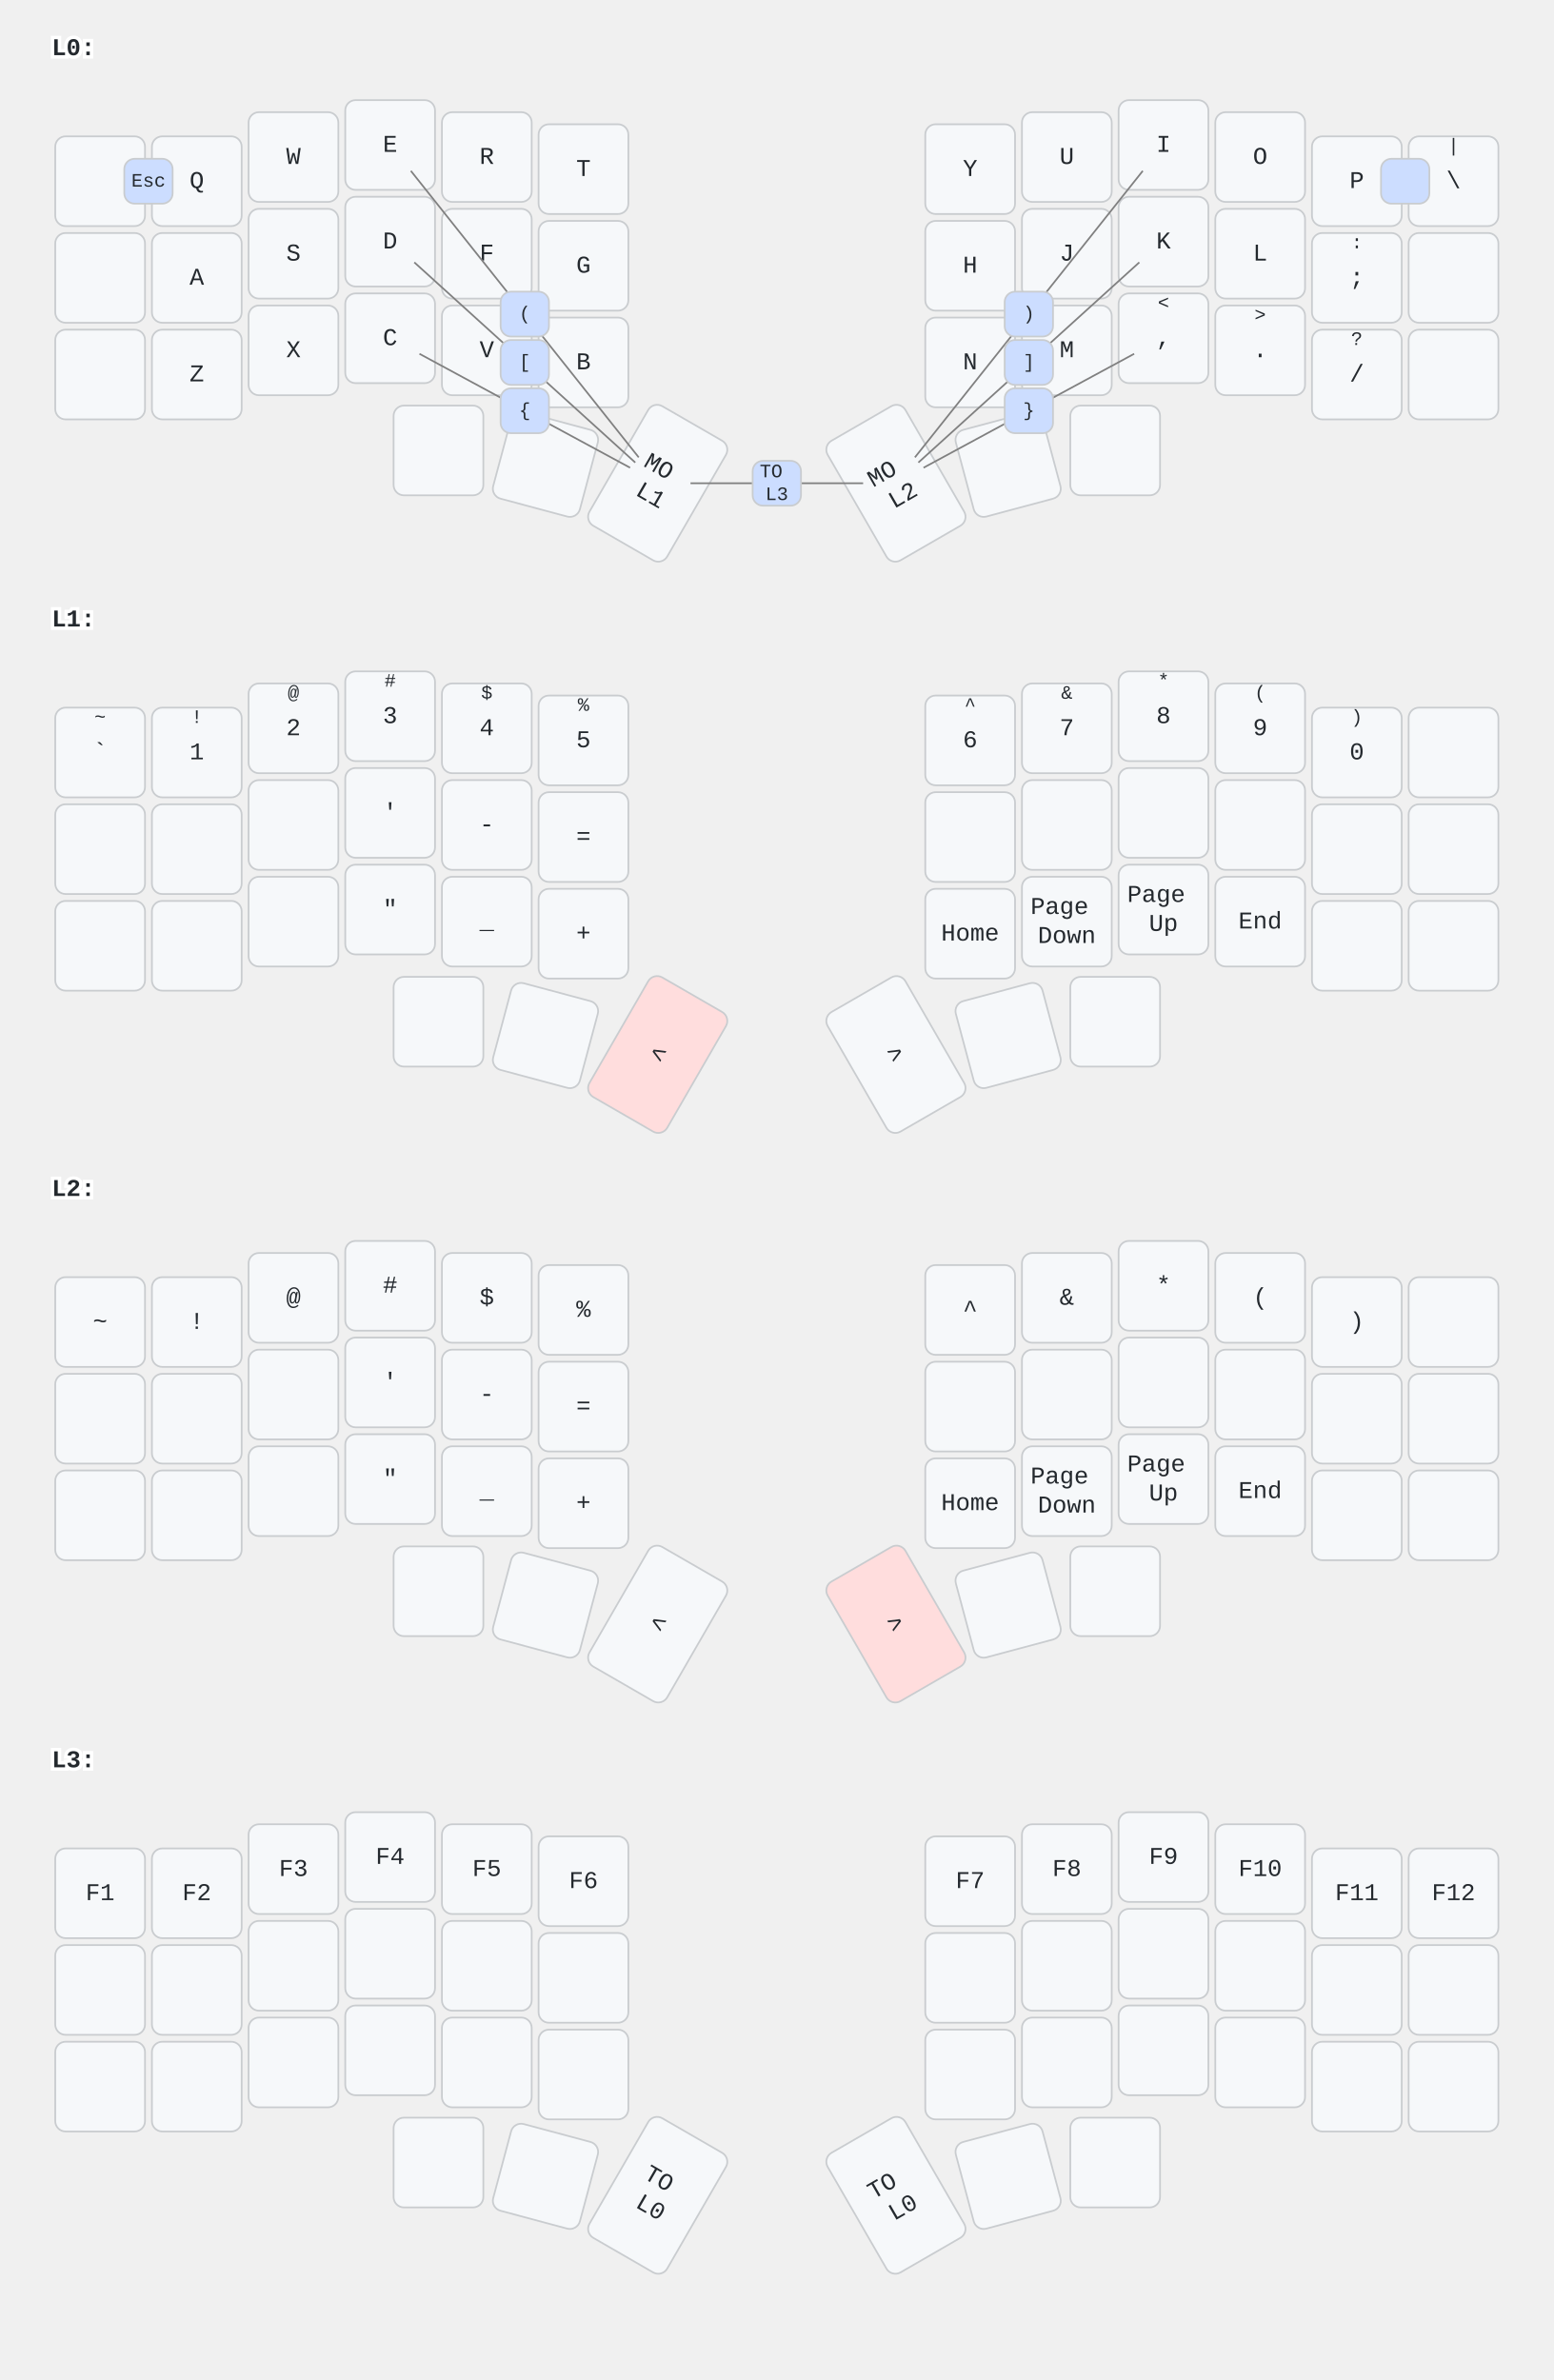
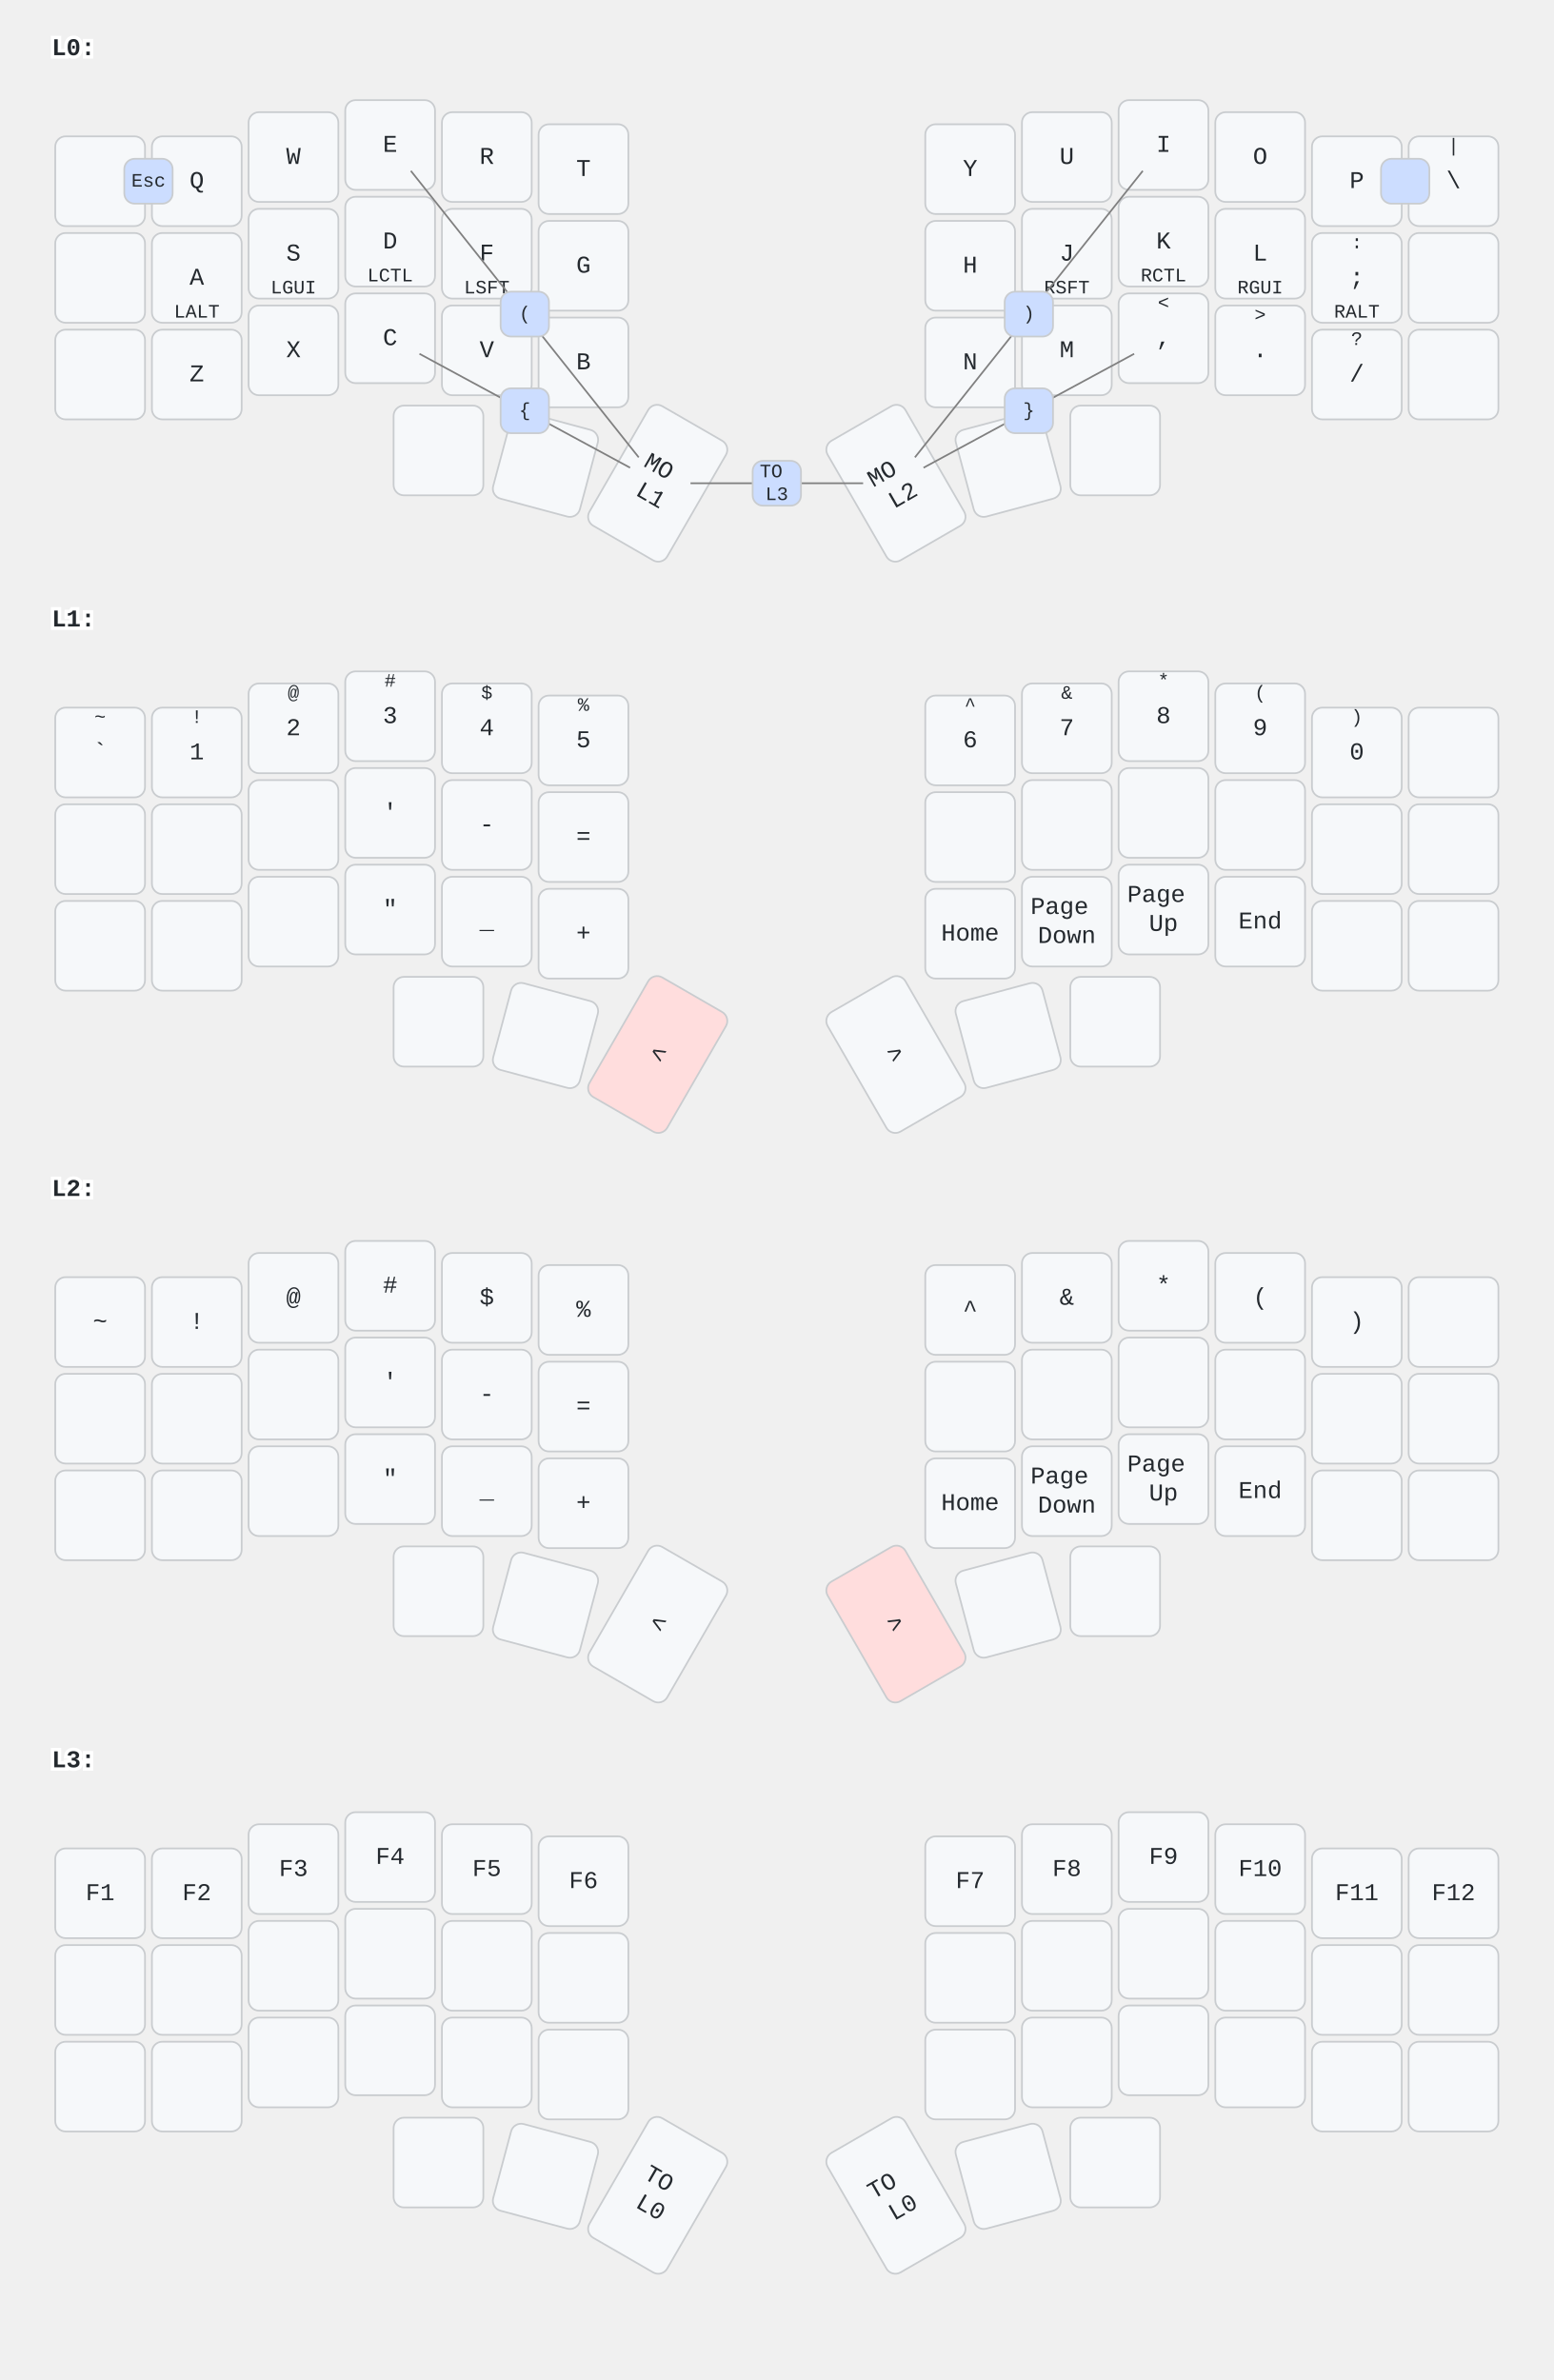
<svg xmlns="http://www.w3.org/2000/svg" xmlns:xlink="http://www.w3.org/1999/xlink" width="900" height="1379" viewBox="0 0 900 1379" class="keymap">
  <defs>/* start glyphs */
<svg id="mdi.apple-keyboard-command">
      <svg viewBox="0 0 24 24">
        <path d="M6,2A4,4 0 0,1 10,6V8H14V6A4,4 0 0,1 18,2A4,4 0 0,1 22,6A4,4 0 0,1 18,10H16V14H18A4,4 0 0,1 22,18A4,4 0 0,1 18,22A4,4 0 0,1 14,18V16H10V18A4,4 0 0,1 6,22A4,4 0 0,1 2,18A4,4 0 0,1 6,14H8V10H6A4,4 0 0,1 2,6A4,4 0 0,1 6,2M16,18A2,2 0 0,0 18,20A2,2 0 0,0 20,18A2,2 0 0,0 18,16H16V18M14,10H10V14H14V10M6,16A2,2 0 0,0 4,18A2,2 0 0,0 6,20A2,2 0 0,0 8,18V16H6M8,6A2,2 0 0,0 6,4A2,2 0 0,0 4,6A2,2 0 0,0 6,8H8V6M18,8A2,2 0 0,0 20,6A2,2 0 0,0 18,4A2,2 0 0,0 16,6V8H18Z" />
      </svg>
    </svg>
    <svg id="mdi.apple-keyboard-control">
      <svg viewBox="0 0 24 24">
        <path d="M19.78,11.78L18.36,13.19L12,6.83L5.64,13.19L4.22,11.78L12,4L19.78,11.78Z" />
      </svg>
    </svg>
    <svg id="mdi.apple-keyboard-option">
      <svg viewBox="0 0 24 24">
        <path d="M3,4H9.11L16.15,18H21V20H14.88L7.84,6H3V4M14,4H21V6H14V4Z" />
      </svg>
    </svg>
    <svg id="mdi.apple-keyboard-shift">
      <svg viewBox="0 0 24 24">
        <path d="M15,18V12H17.17L12,6.83L6.83,12H9V18H15M12,4L22,14H17V20H7V14H2L12,4Z" />
      </svg>
    </svg>
    <svg id="mdi.arrow-down">
      <svg viewBox="0 0 24 24">
        <path d="M11,4H13V16L18.5,10.5L19.92,11.92L12,19.84L4.08,11.92L5.5,10.5L11,16V4Z" />
      </svg>
    </svg>
    <svg id="mdi.arrow-left">
      <svg viewBox="0 0 24 24">
        <path d="M20,11V13H8L13.5,18.5L12.08,19.92L4.16,12L12.08,4.08L13.5,5.5L8,11H20Z" />
      </svg>
    </svg>
    <svg id="mdi.arrow-right">
      <svg viewBox="0 0 24 24">
        <path d="M4,11V13H16L10.5,18.5L11.92,19.92L19.84,12L11.92,4.08L10.5,5.5L16,11H4Z" />
      </svg>
    </svg>
    <svg id="mdi.arrow-up">
      <svg viewBox="0 0 24 24">
        <path d="M13,20H11V8L5.5,13.5L4.08,12.08L12,4.16L19.92,12.08L18.5,13.5L13,8V20Z" />
      </svg>
    </svg>
    <svg id="mdi.backspace-outline">
      <svg viewBox="0 0 24 24">
        <path d="M19,15.59L17.59,17L14,13.41L10.41,17L9,15.59L12.59,12L9,8.41L10.41,7L14,10.59L17.59,7L19,8.41L15.41,12L19,15.59M22,3A2,2 0 0,1 24,5V19A2,2 0 0,1 22,21H7C6.31,21 5.77,20.64 5.41,20.11L0,12L5.41,3.88C5.77,3.35 6.31,3 7,3H22M22,5H7L2.28,12L7,19H22V5Z" />
      </svg>
    </svg>
    <svg id="mdi.keyboard-return">
      <svg viewBox="0 0 24 24">
        <path d="M19,7V11H5.83L9.41,7.41L8,6L2,12L8,18L9.41,16.58L5.83,13H21V7H19Z" />
      </svg>
    </svg>
    <svg id="mdi.keyboard-space">
      <svg viewBox="0 0 24 24">
        <path d="M3 15H5V19H19V15H21V19C21 20.1 20.1 21 19 21H5C3.9 21 3 20.1 3 19V15Z" />
      </svg>
    </svg>
    <svg id="mdi.keyboard-tab">
      <svg viewBox="0 0 24 24">
        <path d="M20,18H22V6H20M11.59,7.41L15.17,11H1V13H15.17L11.59,16.58L13,18L19,12L13,6L11.59,7.41Z" />
      </svg>
    </svg>
  </defs>/* end glyphs */
<style>/* inherit to force styles through use tags */
svg path {
    fill: inherit;
}

/* font and background color specifications */
svg.keymap {
    font-family: SFMono-Regular,Consolas,Liberation Mono,Menlo,monospace;
    font-size: 14px;
    font-kerning: normal;
    text-rendering: optimizeLegibility;
    fill: #24292e;
}

/* default key styling */
rect.key {
    fill: #f6f8fa;
}

rect.key, rect.combo {
    stroke: #c9cccf;
    stroke-width: 1;
}

/* default key side styling, only used is draw_key_sides is set */
rect.side {
    filter: brightness(90%);
}

/* color accent for combo boxes */
rect.combo, rect.combo-separate {
    fill: #cdf;
}

/* color accent for held keys */
rect.held, rect.combo.held {
    fill: #fdd;
}

/* color accent for ghost (optional) keys */
rect.ghost, rect.combo.ghost {
    stroke-dasharray: 4, 4;
    stroke-width: 2;
}

text {
    text-anchor: middle;
    dominant-baseline: middle;
}

/* styling for layer labels */
text.label {
    font-weight: bold;
    text-anchor: start;
    stroke: white;
    stroke-width: 4;
    paint-order: stroke;
}

/* styling for optional footer */
text.footer {
    text-anchor: end;
    dominant-baseline: auto;
    stroke: white;
    stroke-width: 4;
    paint-order: stroke;
}

/* styling for combo tap, and key non-tap label text */
text.combo, text.hold, text.shifted, text.left, text.right {
    font-size: 11px;
}

text.hold {
    text-anchor: middle;
    dominant-baseline: auto;
}

text.shifted {
    text-anchor: middle;
    dominant-baseline: hanging;
}

text.left {
    text-anchor: start;
}

text.right {
    text-anchor: end;
}

text.layer-activator {
    text-decoration: underline;
}

/* styling for hold/shifted label text in combo box */
text.combo.hold, text.combo.shifted, text.combo.left, text.combo.right {
    font-size: 8px;
}

/* lighter symbol for transparent keys */
text.trans {
    fill: #7b7e81;
}

/* styling for combo dendrons */
path.combo {
    stroke-width: 1;
    stroke: gray;
    fill: none;
}

/* Start Tabler Icons Cleanup */
/* cannot use height/width with glyphs */
.icon-tabler &gt; path {
    fill: inherit;
    stroke: inherit;
    stroke-width: 2;
}
/* hide tabler's default box */
.icon-tabler &gt; path[stroke="none"][fill="none"] {
    visibility: hidden;
}
/* End Tabler Icons Cleanup */

@media (prefers-color-scheme: dark) {
svg.keymap { fill: #d1d6db; }
rect.key { fill: #3f4750; }
rect.key, rect.combo { stroke: #60666c; }
rect.combo, rect.combo-separate { fill: #1f3d7a; }
rect.held, rect.combo.held { fill: #854747; }
text.label, text.footer { stroke: black; }
text.trans { fill: #7e8184; }
path.combo { stroke: #7f7f7f; }

}
svg.keymap { background-color: #FFF; }</style>
  <g transform="translate(30, 0)" class="layer-L0">
    <text x="0" y="28" class="label" id="L0">L0:</text>
    <g transform="translate(0, 56)">
      <g transform="translate(28, 49)" class="key keypos-0">
        <rect rx="6" ry="6" x="-26" y="-26" width="52" height="52" class="key" />
        <use href="#mdi.keyboard-tab" xlink:href="#mdi.keyboard-tab" x="-10" y="-10" height="20" width="20.0" class="key tap glyph mdi.keyboard-tab" />
      </g>
      <g transform="translate(84, 49)" class="key keypos-1">
        <rect rx="6" ry="6" x="-26" y="-26" width="52" height="52" class="key" />
        <text x="0" y="0" class="key tap">Q</text>
      </g>
      <g transform="translate(140, 35)" class="key keypos-2">
        <rect rx="6" ry="6" x="-26" y="-26" width="52" height="52" class="key" />
        <text x="0" y="0" class="key tap">W</text>
      </g>
      <g transform="translate(196, 28)" class="key keypos-3">
        <rect rx="6" ry="6" x="-26" y="-26" width="52" height="52" class="key" />
        <text x="0" y="0" class="key tap">E</text>
      </g>
      <g transform="translate(252, 35)" class="key keypos-4">
        <rect rx="6" ry="6" x="-26" y="-26" width="52" height="52" class="key" />
        <text x="0" y="0" class="key tap">R</text>
      </g>
      <g transform="translate(308, 42)" class="key keypos-5">
        <rect rx="6" ry="6" x="-26" y="-26" width="52" height="52" class="key" />
        <text x="0" y="0" class="key tap">T</text>
      </g>
      <g transform="translate(532, 42)" class="key keypos-6">
        <rect rx="6" ry="6" x="-26" y="-26" width="52" height="52" class="key" />
        <text x="0" y="0" class="key tap">Y</text>
      </g>
      <g transform="translate(588, 35)" class="key keypos-7">
        <rect rx="6" ry="6" x="-26" y="-26" width="52" height="52" class="key" />
        <text x="0" y="0" class="key tap">U</text>
      </g>
      <g transform="translate(644, 28)" class="key keypos-8">
        <rect rx="6" ry="6" x="-26" y="-26" width="52" height="52" class="key" />
        <text x="0" y="0" class="key tap">I</text>
      </g>
      <g transform="translate(700, 35)" class="key keypos-9">
        <rect rx="6" ry="6" x="-26" y="-26" width="52" height="52" class="key" />
        <text x="0" y="0" class="key tap">O</text>
      </g>
      <g transform="translate(756, 49)" class="key keypos-10">
        <rect rx="6" ry="6" x="-26" y="-26" width="52" height="52" class="key" />
        <text x="0" y="0" class="key tap">P</text>
      </g>
      <g transform="translate(812, 49)" class="key keypos-11">
        <rect rx="6" ry="6" x="-26" y="-26" width="52" height="52" class="key" />
        <text x="0" y="0" class="key tap">\</text>
        <text x="0" y="-23" class="key shifted">|</text>
      </g>
      <g transform="translate(28, 105)" class="key keypos-12">
        <rect rx="6" ry="6" x="-26" y="-26" width="52" height="52" class="key" />
        <use href="#mdi.apple-keyboard-control" xlink:href="#mdi.apple-keyboard-control" x="-10" y="-10" height="20" width="20.0" class="key tap glyph mdi.apple-keyboard-control" />
      </g>
      <g transform="translate(84, 105)" class="key keypos-13">
        <rect rx="6" ry="6" x="-26" y="-26" width="52" height="52" class="key" />
        <text x="0" y="0" class="key tap">A</text>
+         <text x="0" y="23" class="key hold">LALT</text>
      </g>
      <g transform="translate(140, 91)" class="key keypos-14">
        <rect rx="6" ry="6" x="-26" y="-26" width="52" height="52" class="key" />
        <text x="0" y="0" class="key tap">S</text>
+         <text x="0" y="23" class="key hold">LGUI</text>
      </g>
      <g transform="translate(196, 84)" class="key keypos-15">
        <rect rx="6" ry="6" x="-26" y="-26" width="52" height="52" class="key" />
        <text x="0" y="0" class="key tap">D</text>
+         <text x="0" y="23" class="key hold">LCTL</text>
      </g>
      <g transform="translate(252, 91)" class="key keypos-16">
        <rect rx="6" ry="6" x="-26" y="-26" width="52" height="52" class="key" />
        <text x="0" y="0" class="key tap">F</text>
+         <text x="0" y="23" class="key hold">LSFT</text>
      </g>
      <g transform="translate(308, 98)" class="key keypos-17">
        <rect rx="6" ry="6" x="-26" y="-26" width="52" height="52" class="key" />
        <text x="0" y="0" class="key tap">G</text>
      </g>
      <g transform="translate(532, 98)" class="key keypos-18">
        <rect rx="6" ry="6" x="-26" y="-26" width="52" height="52" class="key" />
        <text x="0" y="0" class="key tap">H</text>
      </g>
      <g transform="translate(588, 91)" class="key keypos-19">
        <rect rx="6" ry="6" x="-26" y="-26" width="52" height="52" class="key" />
        <text x="0" y="0" class="key tap">J</text>
+         <text x="0" y="23" class="key hold">RSFT</text>
      </g>
      <g transform="translate(644, 84)" class="key keypos-20">
        <rect rx="6" ry="6" x="-26" y="-26" width="52" height="52" class="key" />
        <text x="0" y="0" class="key tap">K</text>
+         <text x="0" y="23" class="key hold">RCTL</text>
      </g>
      <g transform="translate(700, 91)" class="key keypos-21">
        <rect rx="6" ry="6" x="-26" y="-26" width="52" height="52" class="key" />
        <text x="0" y="0" class="key tap">L</text>
+         <text x="0" y="23" class="key hold">RGUI</text>
      </g>
      <g transform="translate(756, 105)" class="key keypos-22">
        <rect rx="6" ry="6" x="-26" y="-26" width="52" height="52" class="key" />
        <text x="0" y="0" class="key tap">;</text>
+         <text x="0" y="23" class="key hold">RALT</text>
        <text x="0" y="-23" class="key shifted">:</text>
      </g>
      <g transform="translate(812, 105)" class="key keypos-23">
        <rect rx="6" ry="6" x="-26" y="-26" width="52" height="52" class="key" />
        <use href="#mdi.keyboard-return" xlink:href="#mdi.keyboard-return" x="-10" y="-10" height="20" width="20.0" class="key tap glyph mdi.keyboard-return" />
      </g>
      <g transform="translate(28, 161)" class="key keypos-24">
        <rect rx="6" ry="6" x="-26" y="-26" width="52" height="52" class="key" />
        <use href="#mdi.apple-keyboard-shift" xlink:href="#mdi.apple-keyboard-shift" x="-10" y="-10" height="20" width="20.0" class="key tap glyph mdi.apple-keyboard-shift" />
      </g>
      <g transform="translate(84, 161)" class="key keypos-25">
        <rect rx="6" ry="6" x="-26" y="-26" width="52" height="52" class="key" />
        <text x="0" y="0" class="key tap">Z</text>
      </g>
      <g transform="translate(140, 147)" class="key keypos-26">
        <rect rx="6" ry="6" x="-26" y="-26" width="52" height="52" class="key" />
        <text x="0" y="0" class="key tap">X</text>
      </g>
      <g transform="translate(196, 140)" class="key keypos-27">
        <rect rx="6" ry="6" x="-26" y="-26" width="52" height="52" class="key" />
        <text x="0" y="0" class="key tap">C</text>
      </g>
      <g transform="translate(252, 147)" class="key keypos-28">
        <rect rx="6" ry="6" x="-26" y="-26" width="52" height="52" class="key" />
        <text x="0" y="0" class="key tap">V</text>
      </g>
      <g transform="translate(308, 154)" class="key keypos-29">
        <rect rx="6" ry="6" x="-26" y="-26" width="52" height="52" class="key" />
        <text x="0" y="0" class="key tap">B</text>
      </g>
      <g transform="translate(532, 154)" class="key keypos-30">
        <rect rx="6" ry="6" x="-26" y="-26" width="52" height="52" class="key" />
        <text x="0" y="0" class="key tap">N</text>
      </g>
      <g transform="translate(588, 147)" class="key keypos-31">
        <rect rx="6" ry="6" x="-26" y="-26" width="52" height="52" class="key" />
        <text x="0" y="0" class="key tap">M</text>
      </g>
      <g transform="translate(644, 140)" class="key keypos-32">
        <rect rx="6" ry="6" x="-26" y="-26" width="52" height="52" class="key" />
        <text x="0" y="0" class="key tap">,</text>
        <text x="0" y="-23" class="key shifted">&lt;</text>
      </g>
      <g transform="translate(700, 147)" class="key keypos-33">
        <rect rx="6" ry="6" x="-26" y="-26" width="52" height="52" class="key" />
        <text x="0" y="0" class="key tap">.</text>
        <text x="0" y="-23" class="key shifted">&gt;</text>
      </g>
      <g transform="translate(756, 161)" class="key keypos-34">
        <rect rx="6" ry="6" x="-26" y="-26" width="52" height="52" class="key" />
        <text x="0" y="0" class="key tap">/</text>
        <text x="0" y="-23" class="key shifted">?</text>
      </g>
      <g transform="translate(812, 161)" class="key keypos-35">
        <rect rx="6" ry="6" x="-26" y="-26" width="52" height="52" class="key" />
        <use href="#mdi.apple-keyboard-shift" xlink:href="#mdi.apple-keyboard-shift" x="-10" y="-10" height="20" width="20.0" class="key tap glyph mdi.apple-keyboard-shift" />
      </g>
      <g transform="translate(224, 205)" class="key keypos-36">
        <rect rx="6" ry="6" x="-26" y="-26" width="52" height="52" class="key" />
        <use href="#mdi.apple-keyboard-command" xlink:href="#mdi.apple-keyboard-command" x="-10" y="-10" height="20" width="20.0" class="key tap glyph mdi.apple-keyboard-command" />
      </g>
      <g transform="translate(286, 213) rotate(15.0)" class="key keypos-37">
        <rect rx="6" ry="6" x="-26" y="-26" width="52" height="52" class="key" />
        <use href="#mdi.keyboard-space" xlink:href="#mdi.keyboard-space" x="-10" y="-10" height="20" width="20.0" class="key tap glyph mdi.keyboard-space" />
      </g>
      <g transform="translate(351, 224) rotate(30.0)" class="key keypos-38">
        <rect rx="6" ry="6" x="-26" y="-40" width="52" height="80" class="key" />
        <text x="0" y="0" class="key tap">
          <tspan x="0" dy="-0.6em">MO</tspan>
          <tspan x="0" dy="1.2em">L1</tspan>
        </text>
      </g>
      <g transform="translate(489, 224) rotate(-30.0)" class="key keypos-39">
        <rect rx="6" ry="6" x="-26" y="-40" width="52" height="80" class="key" />
        <text x="0" y="0" class="key tap">
          <tspan x="0" dy="-0.6em">MO</tspan>
          <tspan x="0" dy="1.2em">L2</tspan>
        </text>
      </g>
      <g transform="translate(554, 213) rotate(-15.0)" class="key keypos-40">
        <rect rx="6" ry="6" x="-26" y="-26" width="52" height="52" class="key" />
        <use href="#mdi.apple-keyboard-option" xlink:href="#mdi.apple-keyboard-option" x="-10" y="-10" height="20" width="20.0" class="key tap glyph mdi.apple-keyboard-option" />
      </g>
      <g transform="translate(616, 205)" class="key keypos-41">
        <rect rx="6" ry="6" x="-26" y="-26" width="52" height="52" class="key" />
        <use href="#mdi.apple-keyboard-command" xlink:href="#mdi.apple-keyboard-command" x="-10" y="-10" height="20" width="20.0" class="key tap glyph mdi.apple-keyboard-command" />
      </g>
      <g class="combo combopos-0">
        <rect rx="6" ry="6" x="42" y="36" width="28" height="26" class="combo" />
        <text x="56" y="49" class="combo tap">Esc</text>
      </g>
      <g class="combo combopos-1">
        <path d="M274,126 l-66,-83" class="combo" />
        <path d="M274,126 l66,83" class="combo" />
        <rect rx="6" ry="6" x="260" y="113" width="28" height="26" class="combo" />
        <text x="274" y="126" class="combo tap">(</text>
      </g>
      <g class="combo combopos-2">
-         <path d="M274,154 l-64,-58" class="combo" />
-         <path d="M274,154 l64,58" class="combo" />
-         <rect rx="6" ry="6" x="260" y="141" width="28" height="26" class="combo" />
-         <text x="274" y="154" class="combo tap">[</text>
-       </g>
-       <g class="combo combopos-3">
        <path d="M274,182 l-61,-33" class="combo" />
        <path d="M274,182 l61,33" class="combo" />
        <rect rx="6" ry="6" x="260" y="169" width="28" height="26" class="combo" />
        <text x="274" y="182" class="combo tap">{</text>
      </g>
-       <g class="combo combopos-4">
+       <g class="combo combopos-3">
        <path d="M566,126 l66,-83" class="combo" />
        <path d="M566,126 l-66,83" class="combo" />
        <rect rx="6" ry="6" x="552" y="113" width="28" height="26" class="combo" />
        <text x="566" y="126" class="combo tap">)</text>
      </g>
-       <g class="combo combopos-5">
-         <path d="M566,154 l64,-58" class="combo" />
-         <path d="M566,154 l-64,58" class="combo" />
-         <rect rx="6" ry="6" x="552" y="141" width="28" height="26" class="combo" />
-         <text x="566" y="154" class="combo tap">]</text>
-       </g>
-       <g class="combo combopos-6">
+       <g class="combo combopos-4">
        <path d="M566,182 l61,-33" class="combo" />
        <path d="M566,182 l-61,33" class="combo" />
        <rect rx="6" ry="6" x="552" y="169" width="28" height="26" class="combo" />
        <text x="566" y="182" class="combo tap">}</text>
      </g>
-       <g class="combo combopos-7">
+       <g class="combo combopos-5">
        <rect rx="6" ry="6" x="770" y="36" width="28" height="26" class="combo" />
        <use href="#mdi.backspace-outline" xlink:href="#mdi.backspace-outline" x="774" y="39" height="20" width="20.0" class="combo tap glyph mdi.backspace-outline" />
      </g>
-       <g class="combo combopos-8">
+       <g class="combo combopos-6">
        <path d="M420,224 l-50,0" class="combo" />
        <path d="M420,224 l50,0" class="combo" />
        <rect rx="6" ry="6" x="406" y="211" width="28" height="26" class="combo" />
        <text x="420" y="224" class="combo tap">
          <tspan x="420" dy="-0.6em">TO</tspan>
          <tspan x="420" dy="1.2em">L3</tspan>
        </text>
      </g>
    </g>
  </g>
  <g transform="translate(30, 331)" class="layer-L1">
    <text x="0" y="28" class="label" id="L1">L1:</text>
    <g transform="translate(0, 56)">
      <g transform="translate(28, 49)" class="key keypos-0">
        <rect rx="6" ry="6" x="-26" y="-26" width="52" height="52" class="key" />
        <text x="0" y="0" class="key tap">`</text>
        <text x="0" y="-23" class="key shifted">~</text>
      </g>
      <g transform="translate(84, 49)" class="key keypos-1">
        <rect rx="6" ry="6" x="-26" y="-26" width="52" height="52" class="key" />
        <text x="0" y="0" class="key tap">1</text>
        <text x="0" y="-23" class="key shifted">!</text>
      </g>
      <g transform="translate(140, 35)" class="key keypos-2">
        <rect rx="6" ry="6" x="-26" y="-26" width="52" height="52" class="key" />
        <text x="0" y="0" class="key tap">2</text>
        <text x="0" y="-23" class="key shifted">@</text>
      </g>
      <g transform="translate(196, 28)" class="key keypos-3">
        <rect rx="6" ry="6" x="-26" y="-26" width="52" height="52" class="key" />
        <text x="0" y="0" class="key tap">3</text>
        <text x="0" y="-23" class="key shifted">#</text>
      </g>
      <g transform="translate(252, 35)" class="key keypos-4">
        <rect rx="6" ry="6" x="-26" y="-26" width="52" height="52" class="key" />
        <text x="0" y="0" class="key tap">4</text>
        <text x="0" y="-23" class="key shifted">$</text>
      </g>
      <g transform="translate(308, 42)" class="key keypos-5">
        <rect rx="6" ry="6" x="-26" y="-26" width="52" height="52" class="key" />
        <text x="0" y="0" class="key tap">5</text>
        <text x="0" y="-23" class="key shifted">%</text>
      </g>
      <g transform="translate(532, 42)" class="key keypos-6">
        <rect rx="6" ry="6" x="-26" y="-26" width="52" height="52" class="key" />
        <text x="0" y="0" class="key tap">6</text>
        <text x="0" y="-23" class="key shifted">^</text>
      </g>
      <g transform="translate(588, 35)" class="key keypos-7">
        <rect rx="6" ry="6" x="-26" y="-26" width="52" height="52" class="key" />
        <text x="0" y="0" class="key tap">7</text>
        <text x="0" y="-23" class="key shifted">&amp;</text>
      </g>
      <g transform="translate(644, 28)" class="key keypos-8">
        <rect rx="6" ry="6" x="-26" y="-26" width="52" height="52" class="key" />
        <text x="0" y="0" class="key tap">8</text>
        <text x="0" y="-23" class="key shifted">*</text>
      </g>
      <g transform="translate(700, 35)" class="key keypos-9">
        <rect rx="6" ry="6" x="-26" y="-26" width="52" height="52" class="key" />
        <text x="0" y="0" class="key tap">9</text>
        <text x="0" y="-23" class="key shifted">(</text>
      </g>
      <g transform="translate(756, 49)" class="key keypos-10">
        <rect rx="6" ry="6" x="-26" y="-26" width="52" height="52" class="key" />
        <text x="0" y="0" class="key tap">0</text>
        <text x="0" y="-23" class="key shifted">)</text>
      </g>
      <g transform="translate(812, 49)" class="key keypos-11">
        <rect rx="6" ry="6" x="-26" y="-26" width="52" height="52" class="key" />
      </g>
      <g transform="translate(28, 105)" class="key keypos-12">
        <rect rx="6" ry="6" x="-26" y="-26" width="52" height="52" class="key" />
        <use href="#mdi.apple-keyboard-control" xlink:href="#mdi.apple-keyboard-control" x="-10" y="-10" height="20" width="20.0" class="key tap glyph mdi.apple-keyboard-control" />
      </g>
      <g transform="translate(84, 105)" class="key keypos-13">
        <rect rx="6" ry="6" x="-26" y="-26" width="52" height="52" class="key" />
      </g>
      <g transform="translate(140, 91)" class="key keypos-14">
        <rect rx="6" ry="6" x="-26" y="-26" width="52" height="52" class="key" />
      </g>
      <g transform="translate(196, 84)" class="key keypos-15">
        <rect rx="6" ry="6" x="-26" y="-26" width="52" height="52" class="key" />
        <text x="0" y="0" class="key tap">'</text>
      </g>
      <g transform="translate(252, 91)" class="key keypos-16">
        <rect rx="6" ry="6" x="-26" y="-26" width="52" height="52" class="key" />
        <text x="0" y="0" class="key tap">-</text>
      </g>
      <g transform="translate(308, 98)" class="key keypos-17">
        <rect rx="6" ry="6" x="-26" y="-26" width="52" height="52" class="key" />
        <text x="0" y="0" class="key tap">=</text>
      </g>
      <g transform="translate(532, 98)" class="key keypos-18">
        <rect rx="6" ry="6" x="-26" y="-26" width="52" height="52" class="key" />
        <use href="#mdi.arrow-left" xlink:href="#mdi.arrow-left" x="-10" y="-10" height="20" width="20.0" class="key tap glyph mdi.arrow-left" />
      </g>
      <g transform="translate(588, 91)" class="key keypos-19">
        <rect rx="6" ry="6" x="-26" y="-26" width="52" height="52" class="key" />
        <use href="#mdi.arrow-down" xlink:href="#mdi.arrow-down" x="-10" y="-10" height="20" width="20.0" class="key tap glyph mdi.arrow-down" />
      </g>
      <g transform="translate(644, 84)" class="key keypos-20">
        <rect rx="6" ry="6" x="-26" y="-26" width="52" height="52" class="key" />
        <use href="#mdi.arrow-up" xlink:href="#mdi.arrow-up" x="-10" y="-10" height="20" width="20.0" class="key tap glyph mdi.arrow-up" />
      </g>
      <g transform="translate(700, 91)" class="key keypos-21">
        <rect rx="6" ry="6" x="-26" y="-26" width="52" height="52" class="key" />
        <use href="#mdi.arrow-right" xlink:href="#mdi.arrow-right" x="-10" y="-10" height="20" width="20.0" class="key tap glyph mdi.arrow-right" />
      </g>
      <g transform="translate(756, 105)" class="key keypos-22">
        <rect rx="6" ry="6" x="-26" y="-26" width="52" height="52" class="key" />
      </g>
      <g transform="translate(812, 105)" class="key keypos-23">
        <rect rx="6" ry="6" x="-26" y="-26" width="52" height="52" class="key" />
        <use href="#mdi.keyboard-return" xlink:href="#mdi.keyboard-return" x="-10" y="-10" height="20" width="20.0" class="key tap glyph mdi.keyboard-return" />
      </g>
      <g transform="translate(28, 161)" class="key keypos-24">
        <rect rx="6" ry="6" x="-26" y="-26" width="52" height="52" class="key" />
        <use href="#mdi.apple-keyboard-shift" xlink:href="#mdi.apple-keyboard-shift" x="-10" y="-10" height="20" width="20.0" class="key tap glyph mdi.apple-keyboard-shift" />
      </g>
      <g transform="translate(84, 161)" class="key keypos-25">
        <rect rx="6" ry="6" x="-26" y="-26" width="52" height="52" class="key" />
      </g>
      <g transform="translate(140, 147)" class="key keypos-26">
        <rect rx="6" ry="6" x="-26" y="-26" width="52" height="52" class="key" />
      </g>
      <g transform="translate(196, 140)" class="key keypos-27">
        <rect rx="6" ry="6" x="-26" y="-26" width="52" height="52" class="key" />
        <text x="0" y="0" class="key tap">"</text>
      </g>
      <g transform="translate(252, 147)" class="key keypos-28">
        <rect rx="6" ry="6" x="-26" y="-26" width="52" height="52" class="key" />
        <text x="0" y="0" class="key tap">_</text>
      </g>
      <g transform="translate(308, 154)" class="key keypos-29">
        <rect rx="6" ry="6" x="-26" y="-26" width="52" height="52" class="key" />
        <text x="0" y="0" class="key tap">+</text>
      </g>
      <g transform="translate(532, 154)" class="key keypos-30">
        <rect rx="6" ry="6" x="-26" y="-26" width="52" height="52" class="key" />
        <text x="0" y="0" class="key tap">Home</text>
      </g>
      <g transform="translate(588, 147)" class="key keypos-31">
        <rect rx="6" ry="6" x="-26" y="-26" width="52" height="52" class="key" />
        <text x="0" y="0" class="key tap">
          <tspan x="0" dy="-0.6em">Page</tspan>
          <tspan x="0" dy="1.2em">Down</tspan>
        </text>
      </g>
      <g transform="translate(644, 140)" class="key keypos-32">
        <rect rx="6" ry="6" x="-26" y="-26" width="52" height="52" class="key" />
        <text x="0" y="0" class="key tap">
          <tspan x="0" dy="-0.6em">Page</tspan>
          <tspan x="0" dy="1.2em">Up</tspan>
        </text>
      </g>
      <g transform="translate(700, 147)" class="key keypos-33">
        <rect rx="6" ry="6" x="-26" y="-26" width="52" height="52" class="key" />
        <text x="0" y="0" class="key tap">End</text>
      </g>
      <g transform="translate(756, 161)" class="key keypos-34">
        <rect rx="6" ry="6" x="-26" y="-26" width="52" height="52" class="key" />
      </g>
      <g transform="translate(812, 161)" class="key keypos-35">
        <rect rx="6" ry="6" x="-26" y="-26" width="52" height="52" class="key" />
        <use href="#mdi.apple-keyboard-shift" xlink:href="#mdi.apple-keyboard-shift" x="-10" y="-10" height="20" width="20.0" class="key tap glyph mdi.apple-keyboard-shift" />
      </g>
      <g transform="translate(224, 205)" class="key keypos-36">
        <rect rx="6" ry="6" x="-26" y="-26" width="52" height="52" class="key" />
        <use href="#mdi.apple-keyboard-command" xlink:href="#mdi.apple-keyboard-command" x="-10" y="-10" height="20" width="20.0" class="key tap glyph mdi.apple-keyboard-command" />
      </g>
      <g transform="translate(286, 213) rotate(15.0)" class="key keypos-37">
        <rect rx="6" ry="6" x="-26" y="-26" width="52" height="52" class="key" />
        <use href="#mdi.keyboard-space" xlink:href="#mdi.keyboard-space" x="-10" y="-10" height="20" width="20.0" class="key tap glyph mdi.keyboard-space" />
      </g>
      <g transform="translate(351, 224) rotate(30.0)" class="key held keypos-38">
        <rect rx="6" ry="6" x="-26" y="-40" width="52" height="80" class="key held" />
        <text x="0" y="0" class="key held tap">&lt;</text>
      </g>
      <g transform="translate(489, 224) rotate(-30.0)" class="key keypos-39">
        <rect rx="6" ry="6" x="-26" y="-40" width="52" height="80" class="key" />
        <text x="0" y="0" class="key tap">&gt;</text>
      </g>
      <g transform="translate(554, 213) rotate(-15.0)" class="key keypos-40">
        <rect rx="6" ry="6" x="-26" y="-26" width="52" height="52" class="key" />
        <use href="#mdi.apple-keyboard-option" xlink:href="#mdi.apple-keyboard-option" x="-10" y="-10" height="20" width="20.0" class="key tap glyph mdi.apple-keyboard-option" />
      </g>
      <g transform="translate(616, 205)" class="key keypos-41">
        <rect rx="6" ry="6" x="-26" y="-26" width="52" height="52" class="key" />
        <use href="#mdi.apple-keyboard-command" xlink:href="#mdi.apple-keyboard-command" x="-10" y="-10" height="20" width="20.0" class="key tap glyph mdi.apple-keyboard-command" />
      </g>
    </g>
  </g>
  <g transform="translate(30, 661)" class="layer-L2">
    <text x="0" y="28" class="label" id="L2">L2:</text>
    <g transform="translate(0, 56)">
      <g transform="translate(28, 49)" class="key keypos-0">
        <rect rx="6" ry="6" x="-26" y="-26" width="52" height="52" class="key" />
        <text x="0" y="0" class="key tap">~</text>
      </g>
      <g transform="translate(84, 49)" class="key keypos-1">
        <rect rx="6" ry="6" x="-26" y="-26" width="52" height="52" class="key" />
        <text x="0" y="0" class="key tap">!</text>
      </g>
      <g transform="translate(140, 35)" class="key keypos-2">
        <rect rx="6" ry="6" x="-26" y="-26" width="52" height="52" class="key" />
        <text x="0" y="0" class="key tap">@</text>
      </g>
      <g transform="translate(196, 28)" class="key keypos-3">
        <rect rx="6" ry="6" x="-26" y="-26" width="52" height="52" class="key" />
        <text x="0" y="0" class="key tap">#</text>
      </g>
      <g transform="translate(252, 35)" class="key keypos-4">
        <rect rx="6" ry="6" x="-26" y="-26" width="52" height="52" class="key" />
        <text x="0" y="0" class="key tap">$</text>
      </g>
      <g transform="translate(308, 42)" class="key keypos-5">
        <rect rx="6" ry="6" x="-26" y="-26" width="52" height="52" class="key" />
        <text x="0" y="0" class="key tap">%</text>
      </g>
      <g transform="translate(532, 42)" class="key keypos-6">
        <rect rx="6" ry="6" x="-26" y="-26" width="52" height="52" class="key" />
        <text x="0" y="0" class="key tap">^</text>
      </g>
      <g transform="translate(588, 35)" class="key keypos-7">
        <rect rx="6" ry="6" x="-26" y="-26" width="52" height="52" class="key" />
        <text x="0" y="0" class="key tap">&amp;</text>
      </g>
      <g transform="translate(644, 28)" class="key keypos-8">
        <rect rx="6" ry="6" x="-26" y="-26" width="52" height="52" class="key" />
        <text x="0" y="0" class="key tap">*</text>
      </g>
      <g transform="translate(700, 35)" class="key keypos-9">
        <rect rx="6" ry="6" x="-26" y="-26" width="52" height="52" class="key" />
        <text x="0" y="0" class="key tap">(</text>
      </g>
      <g transform="translate(756, 49)" class="key keypos-10">
        <rect rx="6" ry="6" x="-26" y="-26" width="52" height="52" class="key" />
        <text x="0" y="0" class="key tap">)</text>
      </g>
      <g transform="translate(812, 49)" class="key keypos-11">
        <rect rx="6" ry="6" x="-26" y="-26" width="52" height="52" class="key" />
      </g>
      <g transform="translate(28, 105)" class="key keypos-12">
        <rect rx="6" ry="6" x="-26" y="-26" width="52" height="52" class="key" />
        <use href="#mdi.apple-keyboard-control" xlink:href="#mdi.apple-keyboard-control" x="-10" y="-10" height="20" width="20.0" class="key tap glyph mdi.apple-keyboard-control" />
      </g>
      <g transform="translate(84, 105)" class="key keypos-13">
        <rect rx="6" ry="6" x="-26" y="-26" width="52" height="52" class="key" />
      </g>
      <g transform="translate(140, 91)" class="key keypos-14">
        <rect rx="6" ry="6" x="-26" y="-26" width="52" height="52" class="key" />
      </g>
      <g transform="translate(196, 84)" class="key keypos-15">
        <rect rx="6" ry="6" x="-26" y="-26" width="52" height="52" class="key" />
        <text x="0" y="0" class="key tap">'</text>
      </g>
      <g transform="translate(252, 91)" class="key keypos-16">
        <rect rx="6" ry="6" x="-26" y="-26" width="52" height="52" class="key" />
        <text x="0" y="0" class="key tap">-</text>
      </g>
      <g transform="translate(308, 98)" class="key keypos-17">
        <rect rx="6" ry="6" x="-26" y="-26" width="52" height="52" class="key" />
        <text x="0" y="0" class="key tap">=</text>
      </g>
      <g transform="translate(532, 98)" class="key keypos-18">
        <rect rx="6" ry="6" x="-26" y="-26" width="52" height="52" class="key" />
        <use href="#mdi.arrow-left" xlink:href="#mdi.arrow-left" x="-10" y="-10" height="20" width="20.0" class="key tap glyph mdi.arrow-left" />
      </g>
      <g transform="translate(588, 91)" class="key keypos-19">
        <rect rx="6" ry="6" x="-26" y="-26" width="52" height="52" class="key" />
        <use href="#mdi.arrow-down" xlink:href="#mdi.arrow-down" x="-10" y="-10" height="20" width="20.0" class="key tap glyph mdi.arrow-down" />
      </g>
      <g transform="translate(644, 84)" class="key keypos-20">
        <rect rx="6" ry="6" x="-26" y="-26" width="52" height="52" class="key" />
        <use href="#mdi.arrow-up" xlink:href="#mdi.arrow-up" x="-10" y="-10" height="20" width="20.0" class="key tap glyph mdi.arrow-up" />
      </g>
      <g transform="translate(700, 91)" class="key keypos-21">
        <rect rx="6" ry="6" x="-26" y="-26" width="52" height="52" class="key" />
        <use href="#mdi.arrow-right" xlink:href="#mdi.arrow-right" x="-10" y="-10" height="20" width="20.0" class="key tap glyph mdi.arrow-right" />
      </g>
      <g transform="translate(756, 105)" class="key keypos-22">
        <rect rx="6" ry="6" x="-26" y="-26" width="52" height="52" class="key" />
      </g>
      <g transform="translate(812, 105)" class="key keypos-23">
        <rect rx="6" ry="6" x="-26" y="-26" width="52" height="52" class="key" />
        <use href="#mdi.keyboard-return" xlink:href="#mdi.keyboard-return" x="-10" y="-10" height="20" width="20.0" class="key tap glyph mdi.keyboard-return" />
      </g>
      <g transform="translate(28, 161)" class="key keypos-24">
        <rect rx="6" ry="6" x="-26" y="-26" width="52" height="52" class="key" />
        <use href="#mdi.apple-keyboard-shift" xlink:href="#mdi.apple-keyboard-shift" x="-10" y="-10" height="20" width="20.0" class="key tap glyph mdi.apple-keyboard-shift" />
      </g>
      <g transform="translate(84, 161)" class="key keypos-25">
        <rect rx="6" ry="6" x="-26" y="-26" width="52" height="52" class="key" />
      </g>
      <g transform="translate(140, 147)" class="key keypos-26">
        <rect rx="6" ry="6" x="-26" y="-26" width="52" height="52" class="key" />
      </g>
      <g transform="translate(196, 140)" class="key keypos-27">
        <rect rx="6" ry="6" x="-26" y="-26" width="52" height="52" class="key" />
        <text x="0" y="0" class="key tap">"</text>
      </g>
      <g transform="translate(252, 147)" class="key keypos-28">
        <rect rx="6" ry="6" x="-26" y="-26" width="52" height="52" class="key" />
        <text x="0" y="0" class="key tap">_</text>
      </g>
      <g transform="translate(308, 154)" class="key keypos-29">
        <rect rx="6" ry="6" x="-26" y="-26" width="52" height="52" class="key" />
        <text x="0" y="0" class="key tap">+</text>
      </g>
      <g transform="translate(532, 154)" class="key keypos-30">
        <rect rx="6" ry="6" x="-26" y="-26" width="52" height="52" class="key" />
        <text x="0" y="0" class="key tap">Home</text>
      </g>
      <g transform="translate(588, 147)" class="key keypos-31">
        <rect rx="6" ry="6" x="-26" y="-26" width="52" height="52" class="key" />
        <text x="0" y="0" class="key tap">
          <tspan x="0" dy="-0.6em">Page</tspan>
          <tspan x="0" dy="1.2em">Down</tspan>
        </text>
      </g>
      <g transform="translate(644, 140)" class="key keypos-32">
        <rect rx="6" ry="6" x="-26" y="-26" width="52" height="52" class="key" />
        <text x="0" y="0" class="key tap">
          <tspan x="0" dy="-0.6em">Page</tspan>
          <tspan x="0" dy="1.2em">Up</tspan>
        </text>
      </g>
      <g transform="translate(700, 147)" class="key keypos-33">
        <rect rx="6" ry="6" x="-26" y="-26" width="52" height="52" class="key" />
        <text x="0" y="0" class="key tap">End</text>
      </g>
      <g transform="translate(756, 161)" class="key keypos-34">
        <rect rx="6" ry="6" x="-26" y="-26" width="52" height="52" class="key" />
      </g>
      <g transform="translate(812, 161)" class="key keypos-35">
        <rect rx="6" ry="6" x="-26" y="-26" width="52" height="52" class="key" />
        <use href="#mdi.apple-keyboard-shift" xlink:href="#mdi.apple-keyboard-shift" x="-10" y="-10" height="20" width="20.0" class="key tap glyph mdi.apple-keyboard-shift" />
      </g>
      <g transform="translate(224, 205)" class="key keypos-36">
        <rect rx="6" ry="6" x="-26" y="-26" width="52" height="52" class="key" />
        <use href="#mdi.apple-keyboard-command" xlink:href="#mdi.apple-keyboard-command" x="-10" y="-10" height="20" width="20.0" class="key tap glyph mdi.apple-keyboard-command" />
      </g>
      <g transform="translate(286, 213) rotate(15.0)" class="key keypos-37">
        <rect rx="6" ry="6" x="-26" y="-26" width="52" height="52" class="key" />
        <use href="#mdi.keyboard-space" xlink:href="#mdi.keyboard-space" x="-10" y="-10" height="20" width="20.0" class="key tap glyph mdi.keyboard-space" />
      </g>
      <g transform="translate(351, 224) rotate(30.0)" class="key keypos-38">
        <rect rx="6" ry="6" x="-26" y="-40" width="52" height="80" class="key" />
        <text x="0" y="0" class="key tap">&lt;</text>
      </g>
      <g transform="translate(489, 224) rotate(-30.0)" class="key held keypos-39">
        <rect rx="6" ry="6" x="-26" y="-40" width="52" height="80" class="key held" />
        <text x="0" y="0" class="key held tap">&gt;</text>
      </g>
      <g transform="translate(554, 213) rotate(-15.0)" class="key keypos-40">
        <rect rx="6" ry="6" x="-26" y="-26" width="52" height="52" class="key" />
        <use href="#mdi.apple-keyboard-option" xlink:href="#mdi.apple-keyboard-option" x="-10" y="-10" height="20" width="20.0" class="key tap glyph mdi.apple-keyboard-option" />
      </g>
      <g transform="translate(616, 205)" class="key keypos-41">
        <rect rx="6" ry="6" x="-26" y="-26" width="52" height="52" class="key" />
        <use href="#mdi.apple-keyboard-command" xlink:href="#mdi.apple-keyboard-command" x="-10" y="-10" height="20" width="20.0" class="key tap glyph mdi.apple-keyboard-command" />
      </g>
    </g>
  </g>
  <g transform="translate(30, 992)" class="layer-L3">
    <text x="0" y="28" class="label" id="L3">L3:</text>
    <g transform="translate(0, 56)">
      <g transform="translate(28, 49)" class="key keypos-0">
        <rect rx="6" ry="6" x="-26" y="-26" width="52" height="52" class="key" />
        <text x="0" y="0" class="key tap">F1</text>
      </g>
      <g transform="translate(84, 49)" class="key keypos-1">
        <rect rx="6" ry="6" x="-26" y="-26" width="52" height="52" class="key" />
        <text x="0" y="0" class="key tap">F2</text>
      </g>
      <g transform="translate(140, 35)" class="key keypos-2">
        <rect rx="6" ry="6" x="-26" y="-26" width="52" height="52" class="key" />
        <text x="0" y="0" class="key tap">F3</text>
      </g>
      <g transform="translate(196, 28)" class="key keypos-3">
        <rect rx="6" ry="6" x="-26" y="-26" width="52" height="52" class="key" />
        <text x="0" y="0" class="key tap">F4</text>
      </g>
      <g transform="translate(252, 35)" class="key keypos-4">
        <rect rx="6" ry="6" x="-26" y="-26" width="52" height="52" class="key" />
        <text x="0" y="0" class="key tap">F5</text>
      </g>
      <g transform="translate(308, 42)" class="key keypos-5">
        <rect rx="6" ry="6" x="-26" y="-26" width="52" height="52" class="key" />
        <text x="0" y="0" class="key tap">F6</text>
      </g>
      <g transform="translate(532, 42)" class="key keypos-6">
        <rect rx="6" ry="6" x="-26" y="-26" width="52" height="52" class="key" />
        <text x="0" y="0" class="key tap">F7</text>
      </g>
      <g transform="translate(588, 35)" class="key keypos-7">
        <rect rx="6" ry="6" x="-26" y="-26" width="52" height="52" class="key" />
        <text x="0" y="0" class="key tap">F8</text>
      </g>
      <g transform="translate(644, 28)" class="key keypos-8">
        <rect rx="6" ry="6" x="-26" y="-26" width="52" height="52" class="key" />
        <text x="0" y="0" class="key tap">F9</text>
      </g>
      <g transform="translate(700, 35)" class="key keypos-9">
        <rect rx="6" ry="6" x="-26" y="-26" width="52" height="52" class="key" />
        <text x="0" y="0" class="key tap">F10</text>
      </g>
      <g transform="translate(756, 49)" class="key keypos-10">
        <rect rx="6" ry="6" x="-26" y="-26" width="52" height="52" class="key" />
        <text x="0" y="0" class="key tap">F11</text>
      </g>
      <g transform="translate(812, 49)" class="key keypos-11">
        <rect rx="6" ry="6" x="-26" y="-26" width="52" height="52" class="key" />
        <text x="0" y="0" class="key tap">F12</text>
      </g>
      <g transform="translate(28, 105)" class="key keypos-12">
        <rect rx="6" ry="6" x="-26" y="-26" width="52" height="52" class="key" />
        <use href="#mdi.apple-keyboard-control" xlink:href="#mdi.apple-keyboard-control" x="-10" y="-10" height="20" width="20.0" class="key tap glyph mdi.apple-keyboard-control" />
      </g>
      <g transform="translate(84, 105)" class="key keypos-13">
        <rect rx="6" ry="6" x="-26" y="-26" width="52" height="52" class="key" />
      </g>
      <g transform="translate(140, 91)" class="key keypos-14">
        <rect rx="6" ry="6" x="-26" y="-26" width="52" height="52" class="key" />
      </g>
      <g transform="translate(196, 84)" class="key keypos-15">
        <rect rx="6" ry="6" x="-26" y="-26" width="52" height="52" class="key" />
      </g>
      <g transform="translate(252, 91)" class="key keypos-16">
        <rect rx="6" ry="6" x="-26" y="-26" width="52" height="52" class="key" />
      </g>
      <g transform="translate(308, 98)" class="key keypos-17">
        <rect rx="6" ry="6" x="-26" y="-26" width="52" height="52" class="key" />
      </g>
      <g transform="translate(532, 98)" class="key keypos-18">
        <rect rx="6" ry="6" x="-26" y="-26" width="52" height="52" class="key" />
      </g>
      <g transform="translate(588, 91)" class="key keypos-19">
        <rect rx="6" ry="6" x="-26" y="-26" width="52" height="52" class="key" />
      </g>
      <g transform="translate(644, 84)" class="key keypos-20">
        <rect rx="6" ry="6" x="-26" y="-26" width="52" height="52" class="key" />
      </g>
      <g transform="translate(700, 91)" class="key keypos-21">
        <rect rx="6" ry="6" x="-26" y="-26" width="52" height="52" class="key" />
      </g>
      <g transform="translate(756, 105)" class="key keypos-22">
        <rect rx="6" ry="6" x="-26" y="-26" width="52" height="52" class="key" />
      </g>
      <g transform="translate(812, 105)" class="key keypos-23">
        <rect rx="6" ry="6" x="-26" y="-26" width="52" height="52" class="key" />
        <use href="#mdi.keyboard-return" xlink:href="#mdi.keyboard-return" x="-10" y="-10" height="20" width="20.0" class="key tap glyph mdi.keyboard-return" />
      </g>
      <g transform="translate(28, 161)" class="key keypos-24">
        <rect rx="6" ry="6" x="-26" y="-26" width="52" height="52" class="key" />
        <use href="#mdi.apple-keyboard-shift" xlink:href="#mdi.apple-keyboard-shift" x="-10" y="-10" height="20" width="20.0" class="key tap glyph mdi.apple-keyboard-shift" />
      </g>
      <g transform="translate(84, 161)" class="key keypos-25">
        <rect rx="6" ry="6" x="-26" y="-26" width="52" height="52" class="key" />
      </g>
      <g transform="translate(140, 147)" class="key keypos-26">
        <rect rx="6" ry="6" x="-26" y="-26" width="52" height="52" class="key" />
      </g>
      <g transform="translate(196, 140)" class="key keypos-27">
        <rect rx="6" ry="6" x="-26" y="-26" width="52" height="52" class="key" />
      </g>
      <g transform="translate(252, 147)" class="key keypos-28">
        <rect rx="6" ry="6" x="-26" y="-26" width="52" height="52" class="key" />
      </g>
      <g transform="translate(308, 154)" class="key keypos-29">
        <rect rx="6" ry="6" x="-26" y="-26" width="52" height="52" class="key" />
      </g>
      <g transform="translate(532, 154)" class="key keypos-30">
        <rect rx="6" ry="6" x="-26" y="-26" width="52" height="52" class="key" />
      </g>
      <g transform="translate(588, 147)" class="key keypos-31">
        <rect rx="6" ry="6" x="-26" y="-26" width="52" height="52" class="key" />
      </g>
      <g transform="translate(644, 140)" class="key keypos-32">
        <rect rx="6" ry="6" x="-26" y="-26" width="52" height="52" class="key" />
      </g>
      <g transform="translate(700, 147)" class="key keypos-33">
        <rect rx="6" ry="6" x="-26" y="-26" width="52" height="52" class="key" />
      </g>
      <g transform="translate(756, 161)" class="key keypos-34">
        <rect rx="6" ry="6" x="-26" y="-26" width="52" height="52" class="key" />
      </g>
      <g transform="translate(812, 161)" class="key keypos-35">
        <rect rx="6" ry="6" x="-26" y="-26" width="52" height="52" class="key" />
        <use href="#mdi.apple-keyboard-shift" xlink:href="#mdi.apple-keyboard-shift" x="-10" y="-10" height="20" width="20.0" class="key tap glyph mdi.apple-keyboard-shift" />
      </g>
      <g transform="translate(224, 205)" class="key keypos-36">
        <rect rx="6" ry="6" x="-26" y="-26" width="52" height="52" class="key" />
        <use href="#mdi.apple-keyboard-command" xlink:href="#mdi.apple-keyboard-command" x="-10" y="-10" height="20" width="20.0" class="key tap glyph mdi.apple-keyboard-command" />
      </g>
      <g transform="translate(286, 213) rotate(15.0)" class="key keypos-37">
        <rect rx="6" ry="6" x="-26" y="-26" width="52" height="52" class="key" />
        <use href="#mdi.keyboard-space" xlink:href="#mdi.keyboard-space" x="-10" y="-10" height="20" width="20.0" class="key tap glyph mdi.keyboard-space" />
      </g>
      <g transform="translate(351, 224) rotate(30.0)" class="key keypos-38">
        <rect rx="6" ry="6" x="-26" y="-40" width="52" height="80" class="key" />
        <text x="0" y="0" class="key tap">
          <tspan x="0" dy="-0.6em">TO</tspan>
          <tspan x="0" dy="1.2em">L0</tspan>
        </text>
      </g>
      <g transform="translate(489, 224) rotate(-30.0)" class="key keypos-39">
        <rect rx="6" ry="6" x="-26" y="-40" width="52" height="80" class="key" />
        <text x="0" y="0" class="key tap">
          <tspan x="0" dy="-0.6em">TO</tspan>
          <tspan x="0" dy="1.2em">L0</tspan>
        </text>
      </g>
      <g transform="translate(554, 213) rotate(-15.0)" class="key keypos-40">
        <rect rx="6" ry="6" x="-26" y="-26" width="52" height="52" class="key" />
        <use href="#mdi.apple-keyboard-option" xlink:href="#mdi.apple-keyboard-option" x="-10" y="-10" height="20" width="20.0" class="key tap glyph mdi.apple-keyboard-option" />
      </g>
      <g transform="translate(616, 205)" class="key keypos-41">
        <rect rx="6" ry="6" x="-26" y="-26" width="52" height="52" class="key" />
        <use href="#mdi.apple-keyboard-command" xlink:href="#mdi.apple-keyboard-command" x="-10" y="-10" height="20" width="20.0" class="key tap glyph mdi.apple-keyboard-command" />
      </g>
    </g>
  </g>
</svg>
